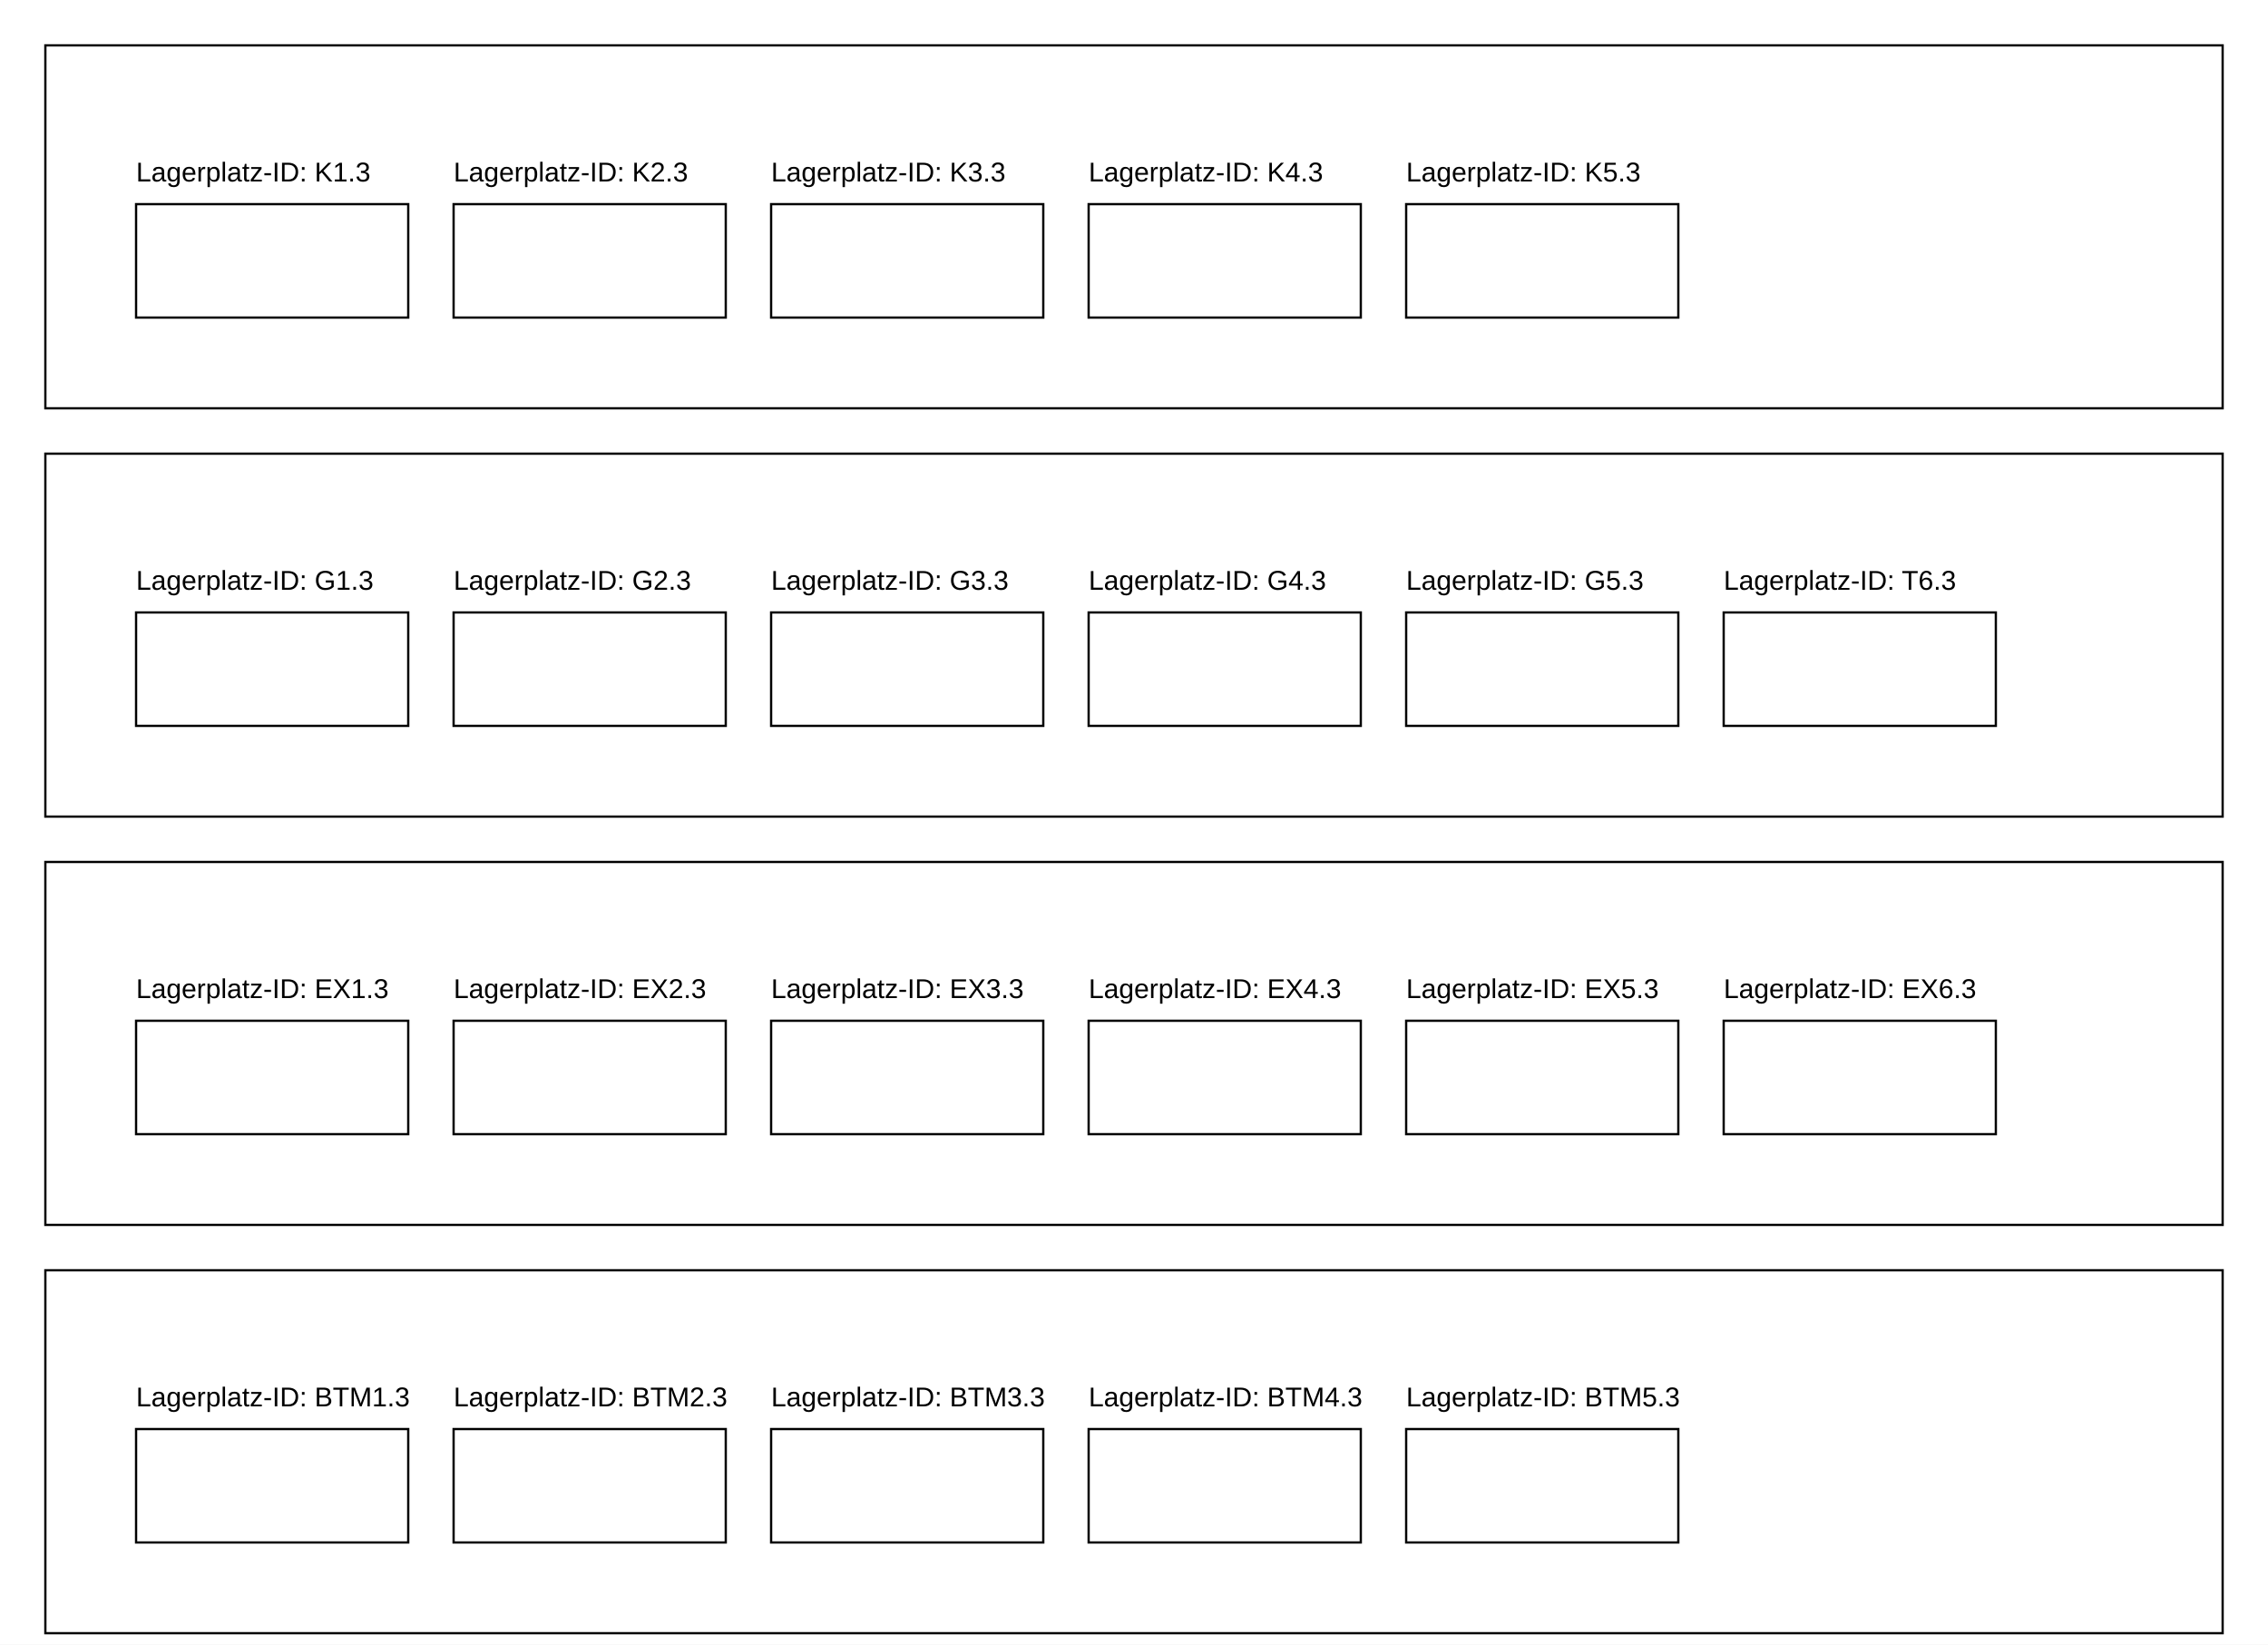
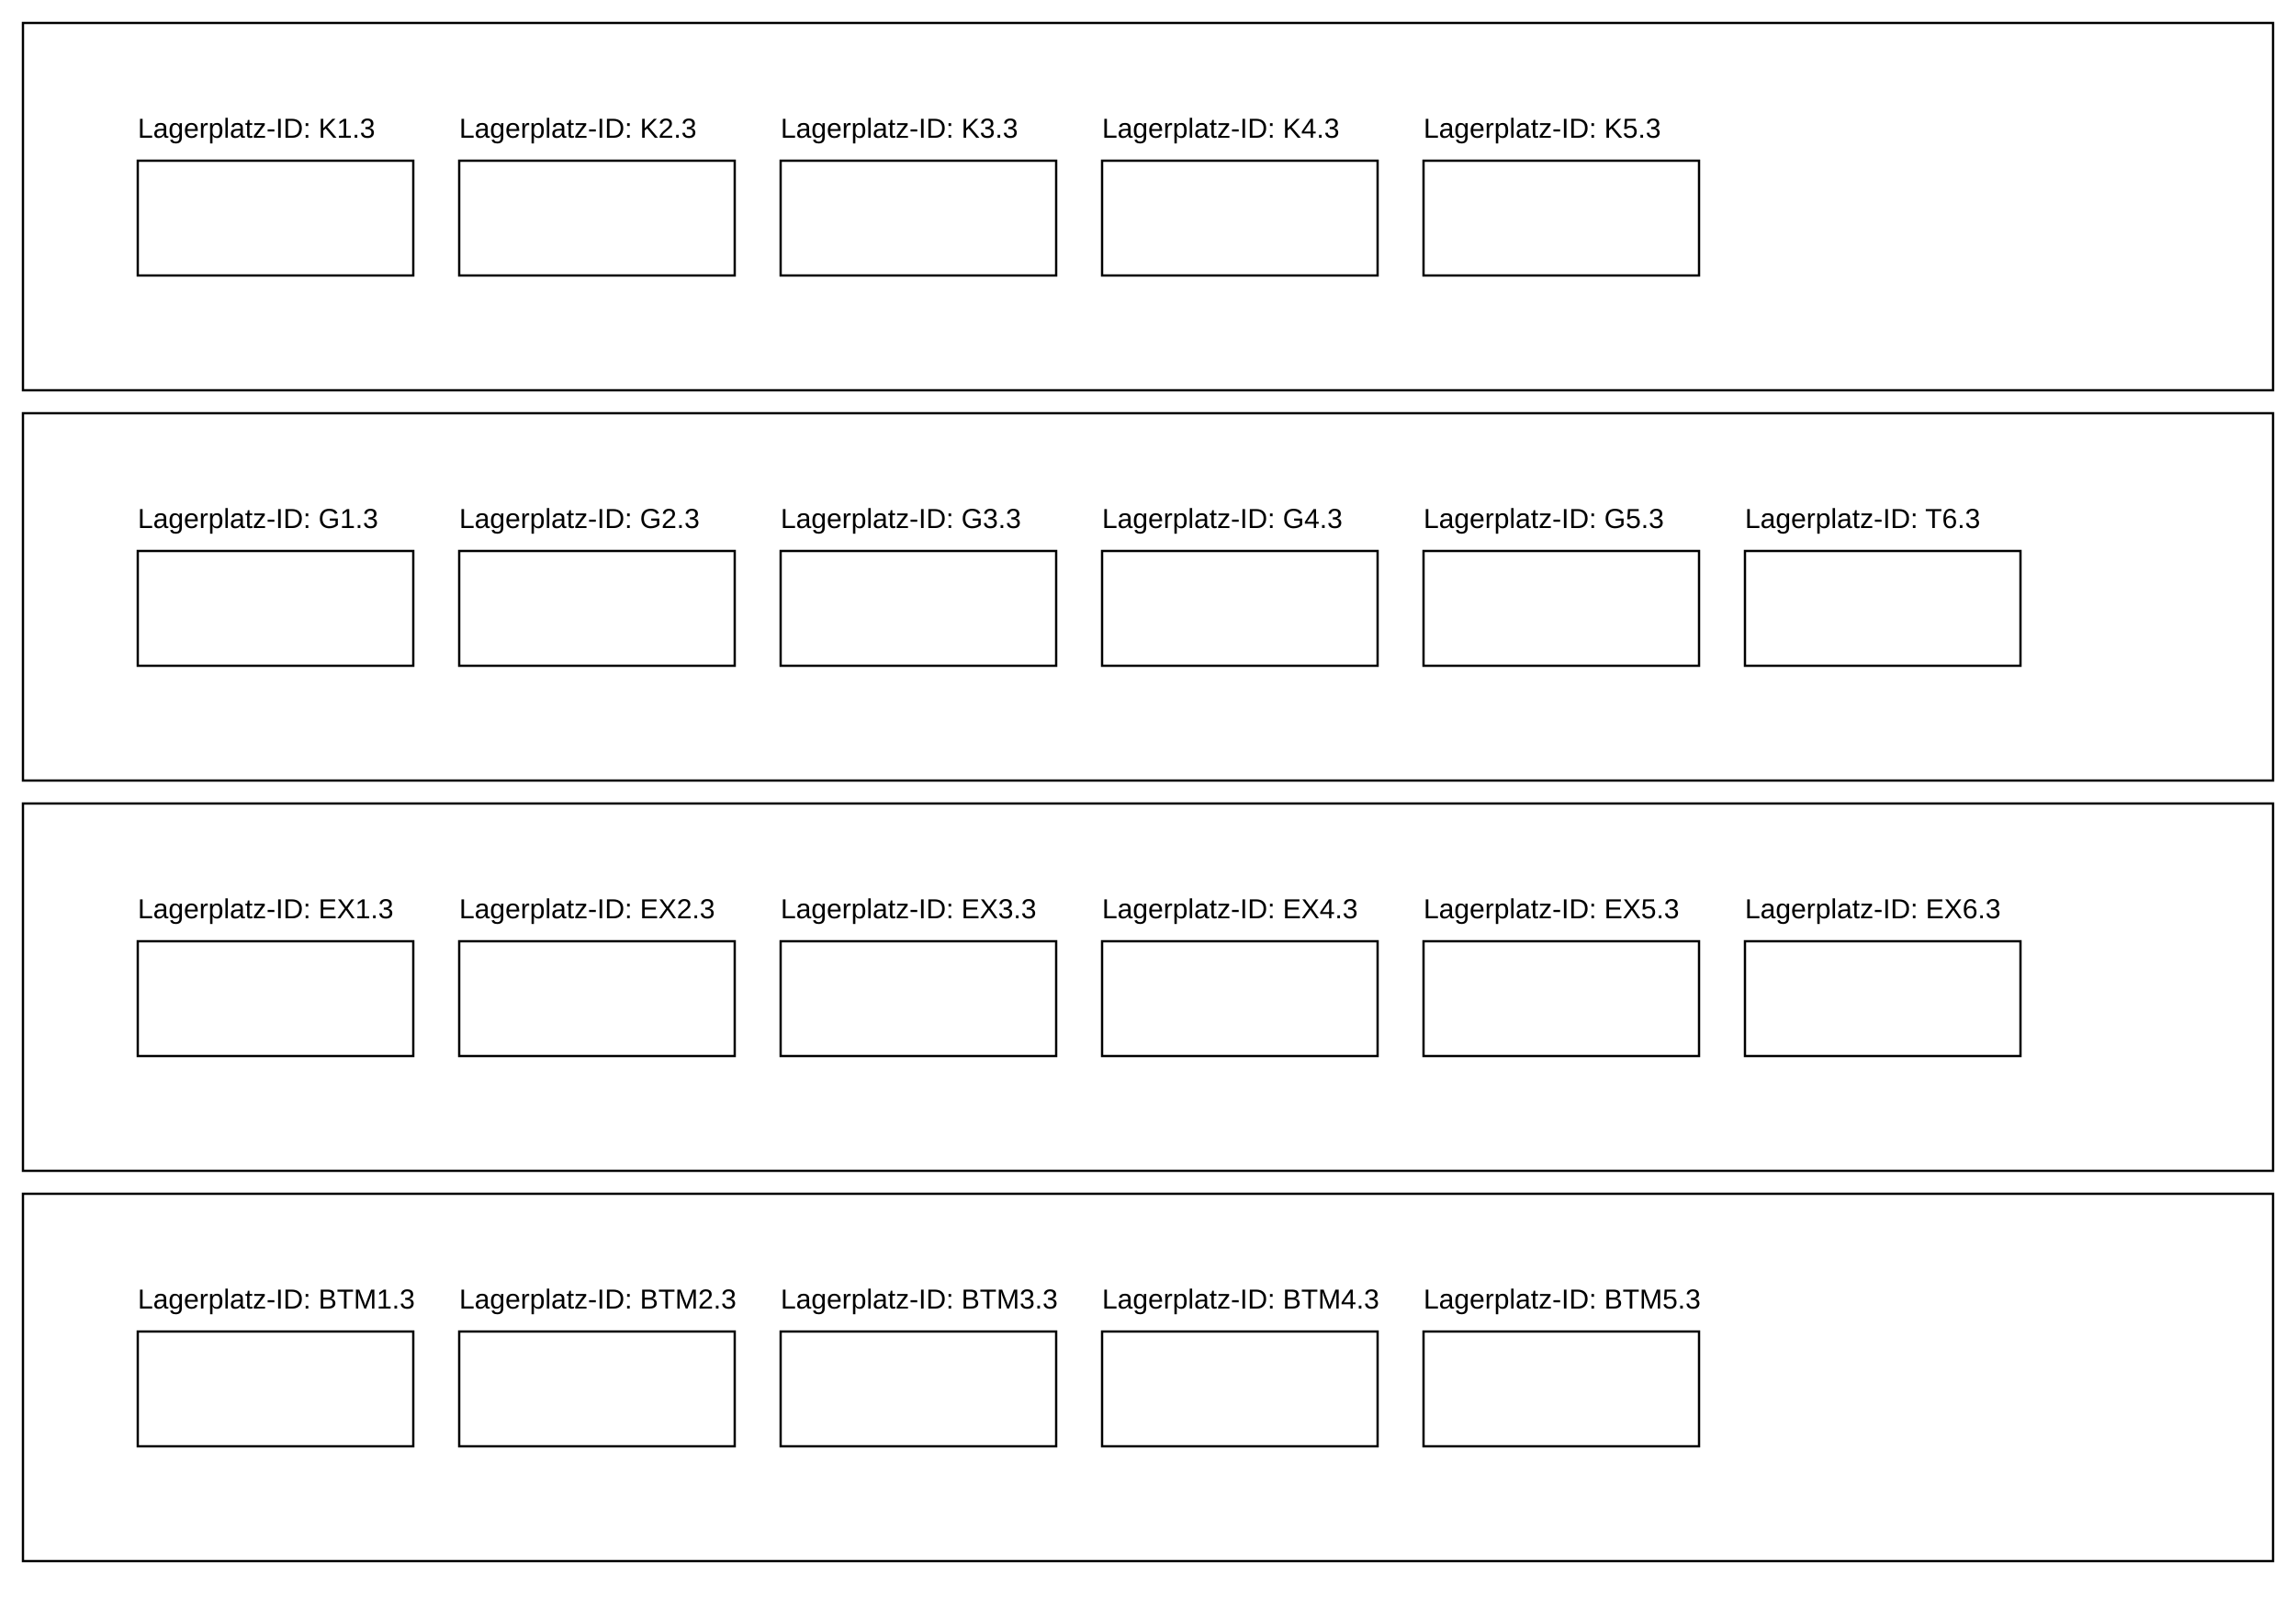
- <svg xmlns="http://www.w3.org/2000/svg" width="1000" height="725">
+ <svg xmlns="http://www.w3.org/2000/svg" width="1000" height="700">
  <rect width="100%" height="100%" fill="#ffffff" />
-   <rect x="20" y="20" width="960" height="160" fill="#fff" stroke="#000" id="kalt" />
-   <rect x="20" y="200" width="960" height="160" fill="#fff" stroke="#000" id="gift" />
-   <rect x="20" y="380" width="960" height="160" fill="#fff" stroke="#000" id="explosiv" />
-   <rect x="20" y="560" width="960" height="160" fill="#fff" stroke="#000" id="btm" />
-   <text x="60" y="80" font-family="Arial" font-size="12" fill="#000">Lagerplatz-ID: K1.3</text>
-   <rect x="60" y="90" width="120" height="50" fill="#FFF" stroke="#000" />
-   <text x="200" y="80" font-family="Arial" font-size="12" fill="#000">Lagerplatz-ID: K2.3</text>
-   <rect x="200" y="90" width="120" height="50" fill="#FFF" stroke="#000" />
-   <text x="340" y="80" font-family="Arial" font-size="12" fill="#000">Lagerplatz-ID: K3.3</text>
-   <rect x="340" y="90" width="120" height="50" fill="#FFF" stroke="#000" />
-   <text x="480" y="80" font-family="Arial" font-size="12" fill="#000">Lagerplatz-ID: K4.3</text>
-   <rect x="480" y="90" width="120" height="50" fill="#FFF" stroke="#000" />
-   <text x="620" y="80" font-family="Arial" font-size="12" fill="#000">Lagerplatz-ID: K5.3</text>
-   <rect x="620" y="90" width="120" height="50" fill="#FFF" stroke="#000" />
-   <text x="60" y="260" font-family="Arial" font-size="12" fill="#000">Lagerplatz-ID: G1.3</text>
-   <rect x="60" y="270" width="120" height="50" fill="#FFF" stroke="#000" />
-   <text x="200" y="260" font-family="Arial" font-size="12" fill="#000">Lagerplatz-ID: G2.3</text>
-   <rect x="200" y="270" width="120" height="50" fill="#FFF" stroke="#000" />
-   <text x="340" y="260" font-family="Arial" font-size="12" fill="#000">Lagerplatz-ID: G3.3</text>
-   <rect x="340" y="270" width="120" height="50" fill="#FFF" stroke="#000" />
-   <text x="480" y="260" font-family="Arial" font-size="12" fill="#000">Lagerplatz-ID: G4.3</text>
-   <rect x="480" y="270" width="120" height="50" fill="#FFF" stroke="#000" />
-   <text x="620" y="260" font-family="Arial" font-size="12" fill="#000">Lagerplatz-ID: G5.3</text>
-   <rect x="620" y="270" width="120" height="50" fill="#FFF" stroke="#000" />
-   <text x="760" y="260" font-family="Arial" font-size="12" fill="#000">Lagerplatz-ID: T6.3</text>
-   <rect x="760" y="270" width="120" height="50" fill="#FFF" stroke="#000" />
-   <text x="60" y="440" font-family="Arial" font-size="12" fill="#000">Lagerplatz-ID: EX1.3</text>
-   <rect x="60" y="450" width="120" height="50" fill="#FFF" stroke="#000" />
-   <text x="200" y="440" font-family="Arial" font-size="12" fill="#000">Lagerplatz-ID: EX2.3</text>
-   <rect x="200" y="450" width="120" height="50" fill="#FFF" stroke="#000" />
-   <text x="340" y="440" font-family="Arial" font-size="12" fill="#000">Lagerplatz-ID: EX3.3</text>
-   <rect x="340" y="450" width="120" height="50" fill="#FFF" stroke="#000" />
-   <text x="480" y="440" font-family="Arial" font-size="12" fill="#000">Lagerplatz-ID: EX4.3</text>
-   <rect x="480" y="450" width="120" height="50" fill="#FFF" stroke="#000" />
-   <text x="620" y="440" font-family="Arial" font-size="12" fill="#000">Lagerplatz-ID: EX5.3</text>
-   <rect x="620" y="450" width="120" height="50" fill="#FFF" stroke="#000" />
-   <text x="760" y="440" font-family="Arial" font-size="12" fill="#000">Lagerplatz-ID: EX6.3</text>
-   <rect x="760" y="450" width="120" height="50" fill="#FFF" stroke="#000" />
-   <text x="60" y="620" font-family="Arial" font-size="12" fill="#000">Lagerplatz-ID: BTM1.3</text>
-   <rect x="60" y="630" width="120" height="50" fill="#FFF" stroke="#000" />
-   <text x="200" y="620" font-family="Arial" font-size="12" fill="#000">Lagerplatz-ID: BTM2.3</text>
-   <rect x="200" y="630" width="120" height="50" fill="#FFF" stroke="#000" />
-   <text x="340" y="620" font-family="Arial" font-size="12" fill="#000">Lagerplatz-ID: BTM3.3</text>
-   <rect x="340" y="630" width="120" height="50" fill="#FFF" stroke="#000" />
-   <text x="480" y="620" font-family="Arial" font-size="12" fill="#000">Lagerplatz-ID: BTM4.3</text>
-   <rect x="480" y="630" width="120" height="50" fill="#FFF" stroke="#000" />
-   <text x="620" y="620" font-family="Arial" font-size="12" fill="#000">Lagerplatz-ID: BTM5.3</text>
-   <rect x="620" y="630" width="120" height="50" fill="#FFF" stroke="#000" />
+   <rect x="10" y="10" width="980" height="160" fill="#fff" stroke="#000" id="kalt" />
+   <rect x="10" y="180" width="980" height="160" fill="#fff" stroke="#000" id="gift" />
+   <rect x="10" y="350" width="980" height="160" fill="#fff" stroke="#000" id="explosiv" />
+   <rect x="10" y="520" width="980" height="160" fill="#fff" stroke="#000" id="btm" />
+   <text x="60" y="60" font-family="Arial" font-size="12" fill="#000">Lagerplatz-ID: K1.3</text>
+   <rect x="60" y="70" width="120" height="50" fill="#FFF" stroke="#000" />
+   <text x="200" y="60" font-family="Arial" font-size="12" fill="#000">Lagerplatz-ID: K2.3</text>
+   <rect x="200" y="70" width="120" height="50" fill="#FFF" stroke="#000" />
+   <text x="340" y="60" font-family="Arial" font-size="12" fill="#000">Lagerplatz-ID: K3.3</text>
+   <rect x="340" y="70" width="120" height="50" fill="#FFF" stroke="#000" />
+   <text x="480" y="60" font-family="Arial" font-size="12" fill="#000">Lagerplatz-ID: K4.3</text>
+   <rect x="480" y="70" width="120" height="50" fill="#FFF" stroke="#000" />
+   <text x="620" y="60" font-family="Arial" font-size="12" fill="#000">Lagerplatz-ID: K5.3</text>
+   <rect x="620" y="70" width="120" height="50" fill="#FFF" stroke="#000" />
+   <text x="60" y="230" font-family="Arial" font-size="12" fill="#000">Lagerplatz-ID: G1.3</text>
+   <rect x="60" y="240" width="120" height="50" fill="#FFF" stroke="#000" />
+   <text x="200" y="230" font-family="Arial" font-size="12" fill="#000">Lagerplatz-ID: G2.3</text>
+   <rect x="200" y="240" width="120" height="50" fill="#FFF" stroke="#000" />
+   <text x="340" y="230" font-family="Arial" font-size="12" fill="#000">Lagerplatz-ID: G3.3</text>
+   <rect x="340" y="240" width="120" height="50" fill="#FFF" stroke="#000" />
+   <text x="480" y="230" font-family="Arial" font-size="12" fill="#000">Lagerplatz-ID: G4.3</text>
+   <rect x="480" y="240" width="120" height="50" fill="#FFF" stroke="#000" />
+   <text x="620" y="230" font-family="Arial" font-size="12" fill="#000">Lagerplatz-ID: G5.3</text>
+   <rect x="620" y="240" width="120" height="50" fill="#FFF" stroke="#000" />
+   <text x="760" y="230" font-family="Arial" font-size="12" fill="#000">Lagerplatz-ID: T6.3</text>
+   <rect x="760" y="240" width="120" height="50" fill="#FFF" stroke="#000" />
+   <text x="60" y="400" font-family="Arial" font-size="12" fill="#000">Lagerplatz-ID: EX1.3</text>
+   <rect x="60" y="410" width="120" height="50" fill="#FFF" stroke="#000" />
+   <text x="200" y="400" font-family="Arial" font-size="12" fill="#000">Lagerplatz-ID: EX2.3</text>
+   <rect x="200" y="410" width="120" height="50" fill="#FFF" stroke="#000" />
+   <text x="340" y="400" font-family="Arial" font-size="12" fill="#000">Lagerplatz-ID: EX3.3</text>
+   <rect x="340" y="410" width="120" height="50" fill="#FFF" stroke="#000" />
+   <text x="480" y="400" font-family="Arial" font-size="12" fill="#000">Lagerplatz-ID: EX4.3</text>
+   <rect x="480" y="410" width="120" height="50" fill="#FFF" stroke="#000" />
+   <text x="620" y="400" font-family="Arial" font-size="12" fill="#000">Lagerplatz-ID: EX5.3</text>
+   <rect x="620" y="410" width="120" height="50" fill="#FFF" stroke="#000" />
+   <text x="760" y="400" font-family="Arial" font-size="12" fill="#000">Lagerplatz-ID: EX6.3</text>
+   <rect x="760" y="410" width="120" height="50" fill="#FFF" stroke="#000" />
+   <text x="60" y="570" font-family="Arial" font-size="12" fill="#000">Lagerplatz-ID: BTM1.3</text>
+   <rect x="60" y="580" width="120" height="50" fill="#FFF" stroke="#000" />
+   <text x="200" y="570" font-family="Arial" font-size="12" fill="#000">Lagerplatz-ID: BTM2.3</text>
+   <rect x="200" y="580" width="120" height="50" fill="#FFF" stroke="#000" />
+   <text x="340" y="570" font-family="Arial" font-size="12" fill="#000">Lagerplatz-ID: BTM3.3</text>
+   <rect x="340" y="580" width="120" height="50" fill="#FFF" stroke="#000" />
+   <text x="480" y="570" font-family="Arial" font-size="12" fill="#000">Lagerplatz-ID: BTM4.3</text>
+   <rect x="480" y="580" width="120" height="50" fill="#FFF" stroke="#000" />
+   <text x="620" y="570" font-family="Arial" font-size="12" fill="#000">Lagerplatz-ID: BTM5.3</text>
+   <rect x="620" y="580" width="120" height="50" fill="#FFF" stroke="#000" />
  <style>
  svg
  {
    display: block;
    margin: auto;
    position: absolute;
    top: 50%;
    left: 50%;
    transform: translate(-50%, -50%);
  }
  </style>
</svg>
